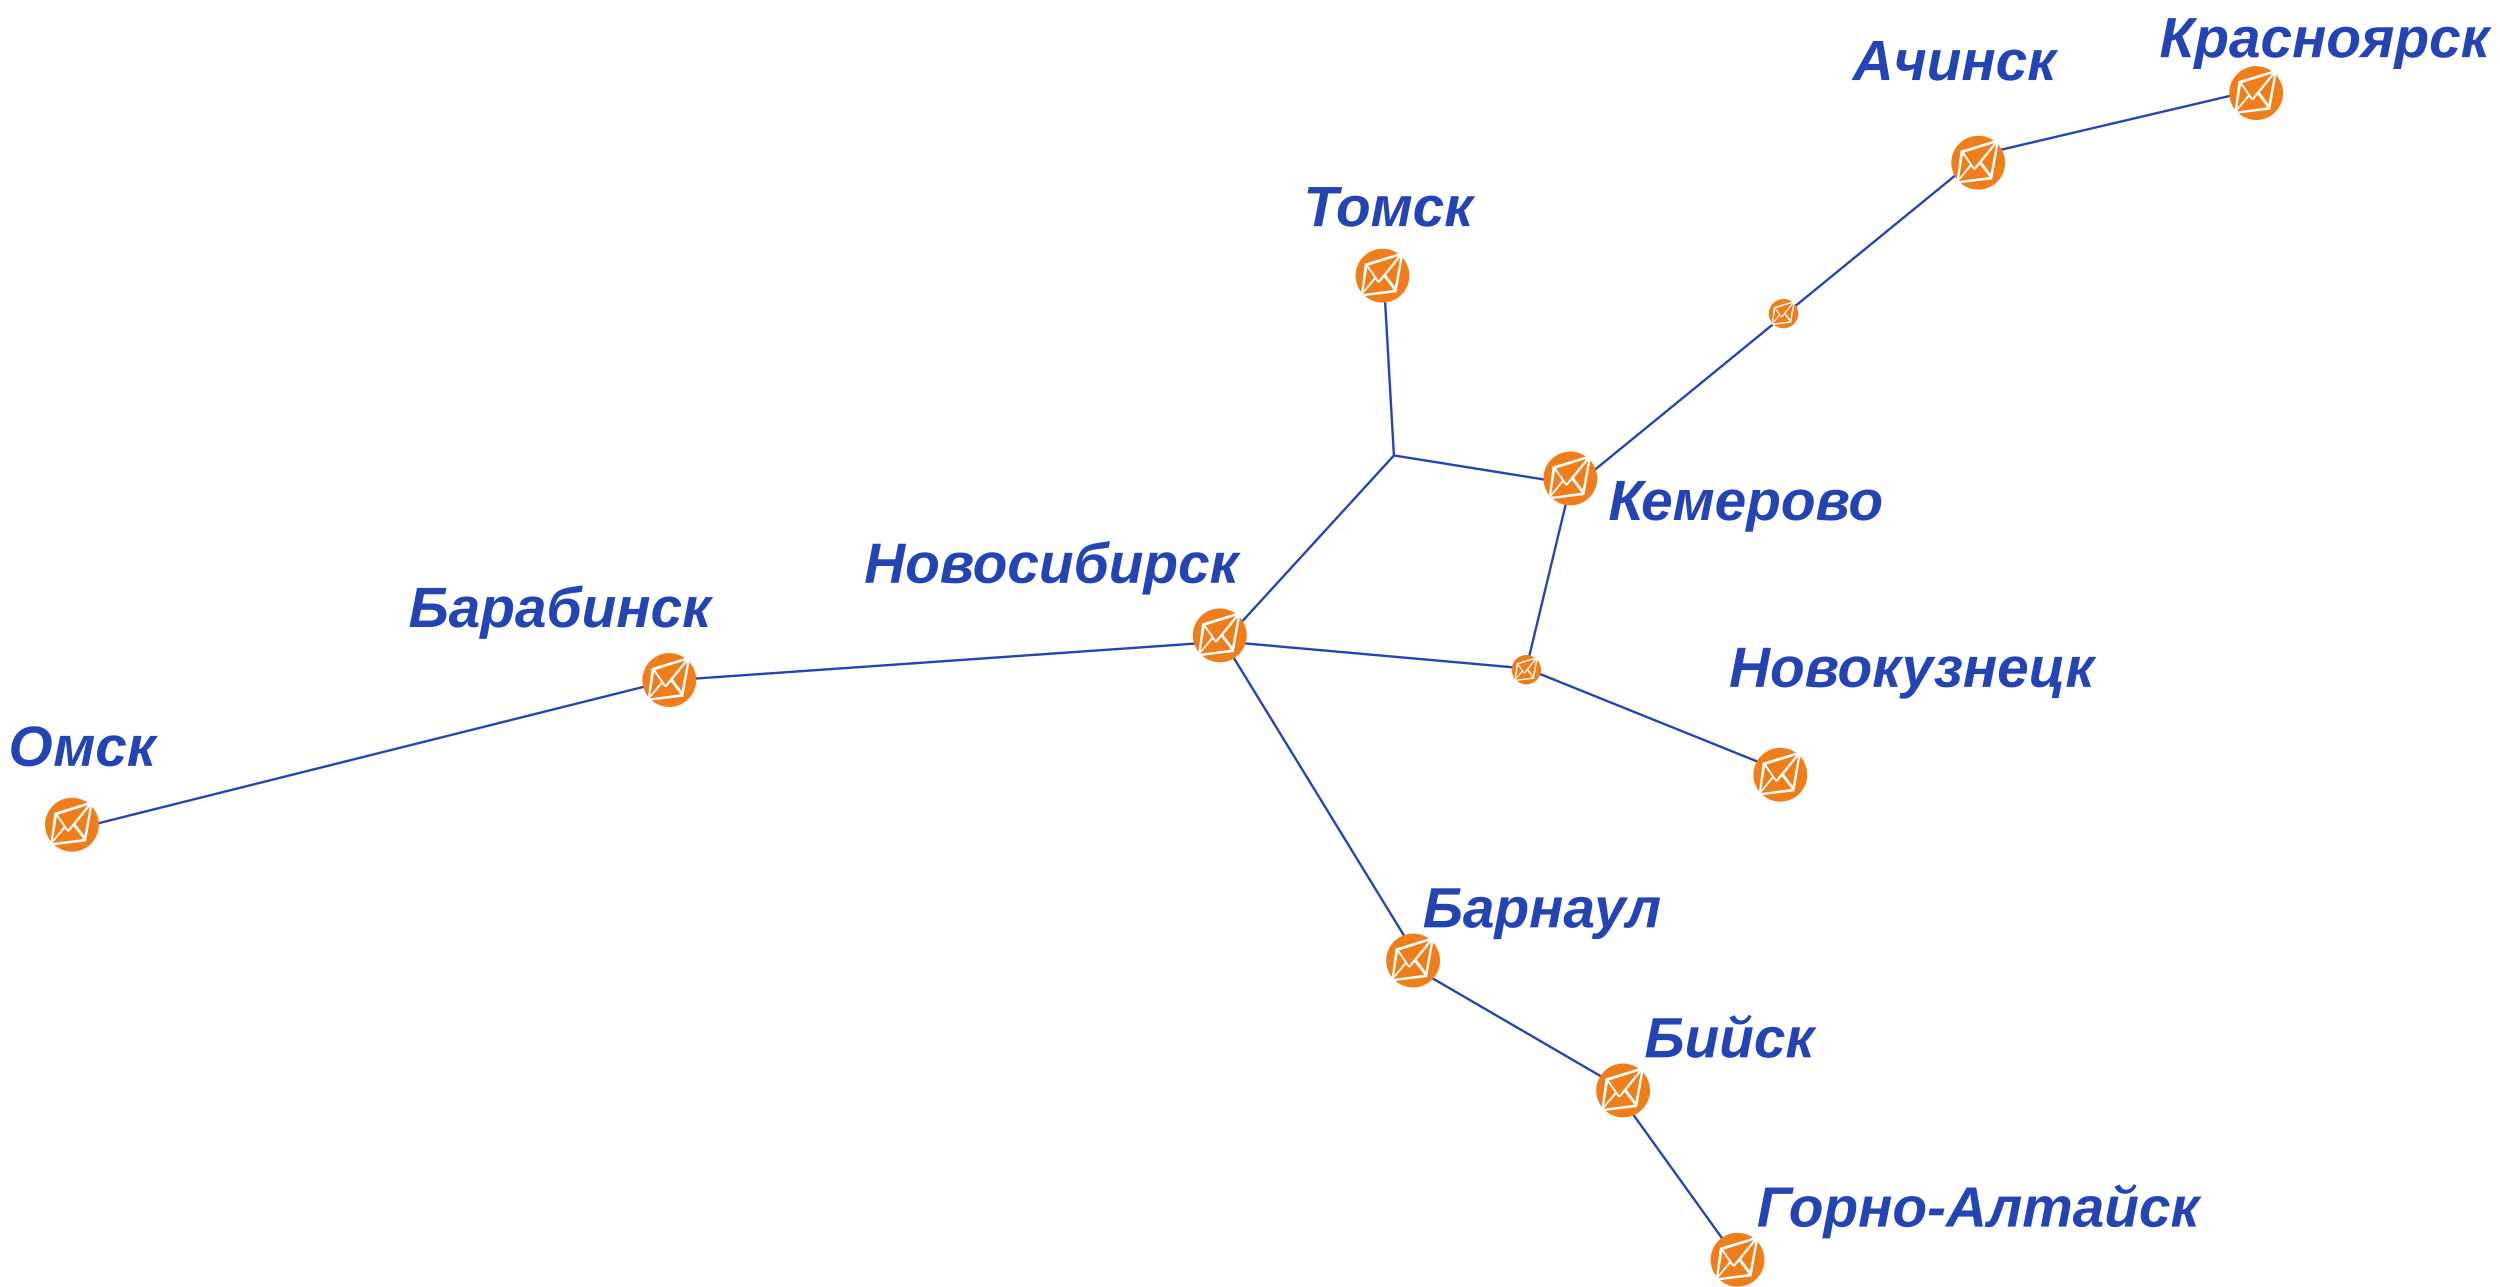
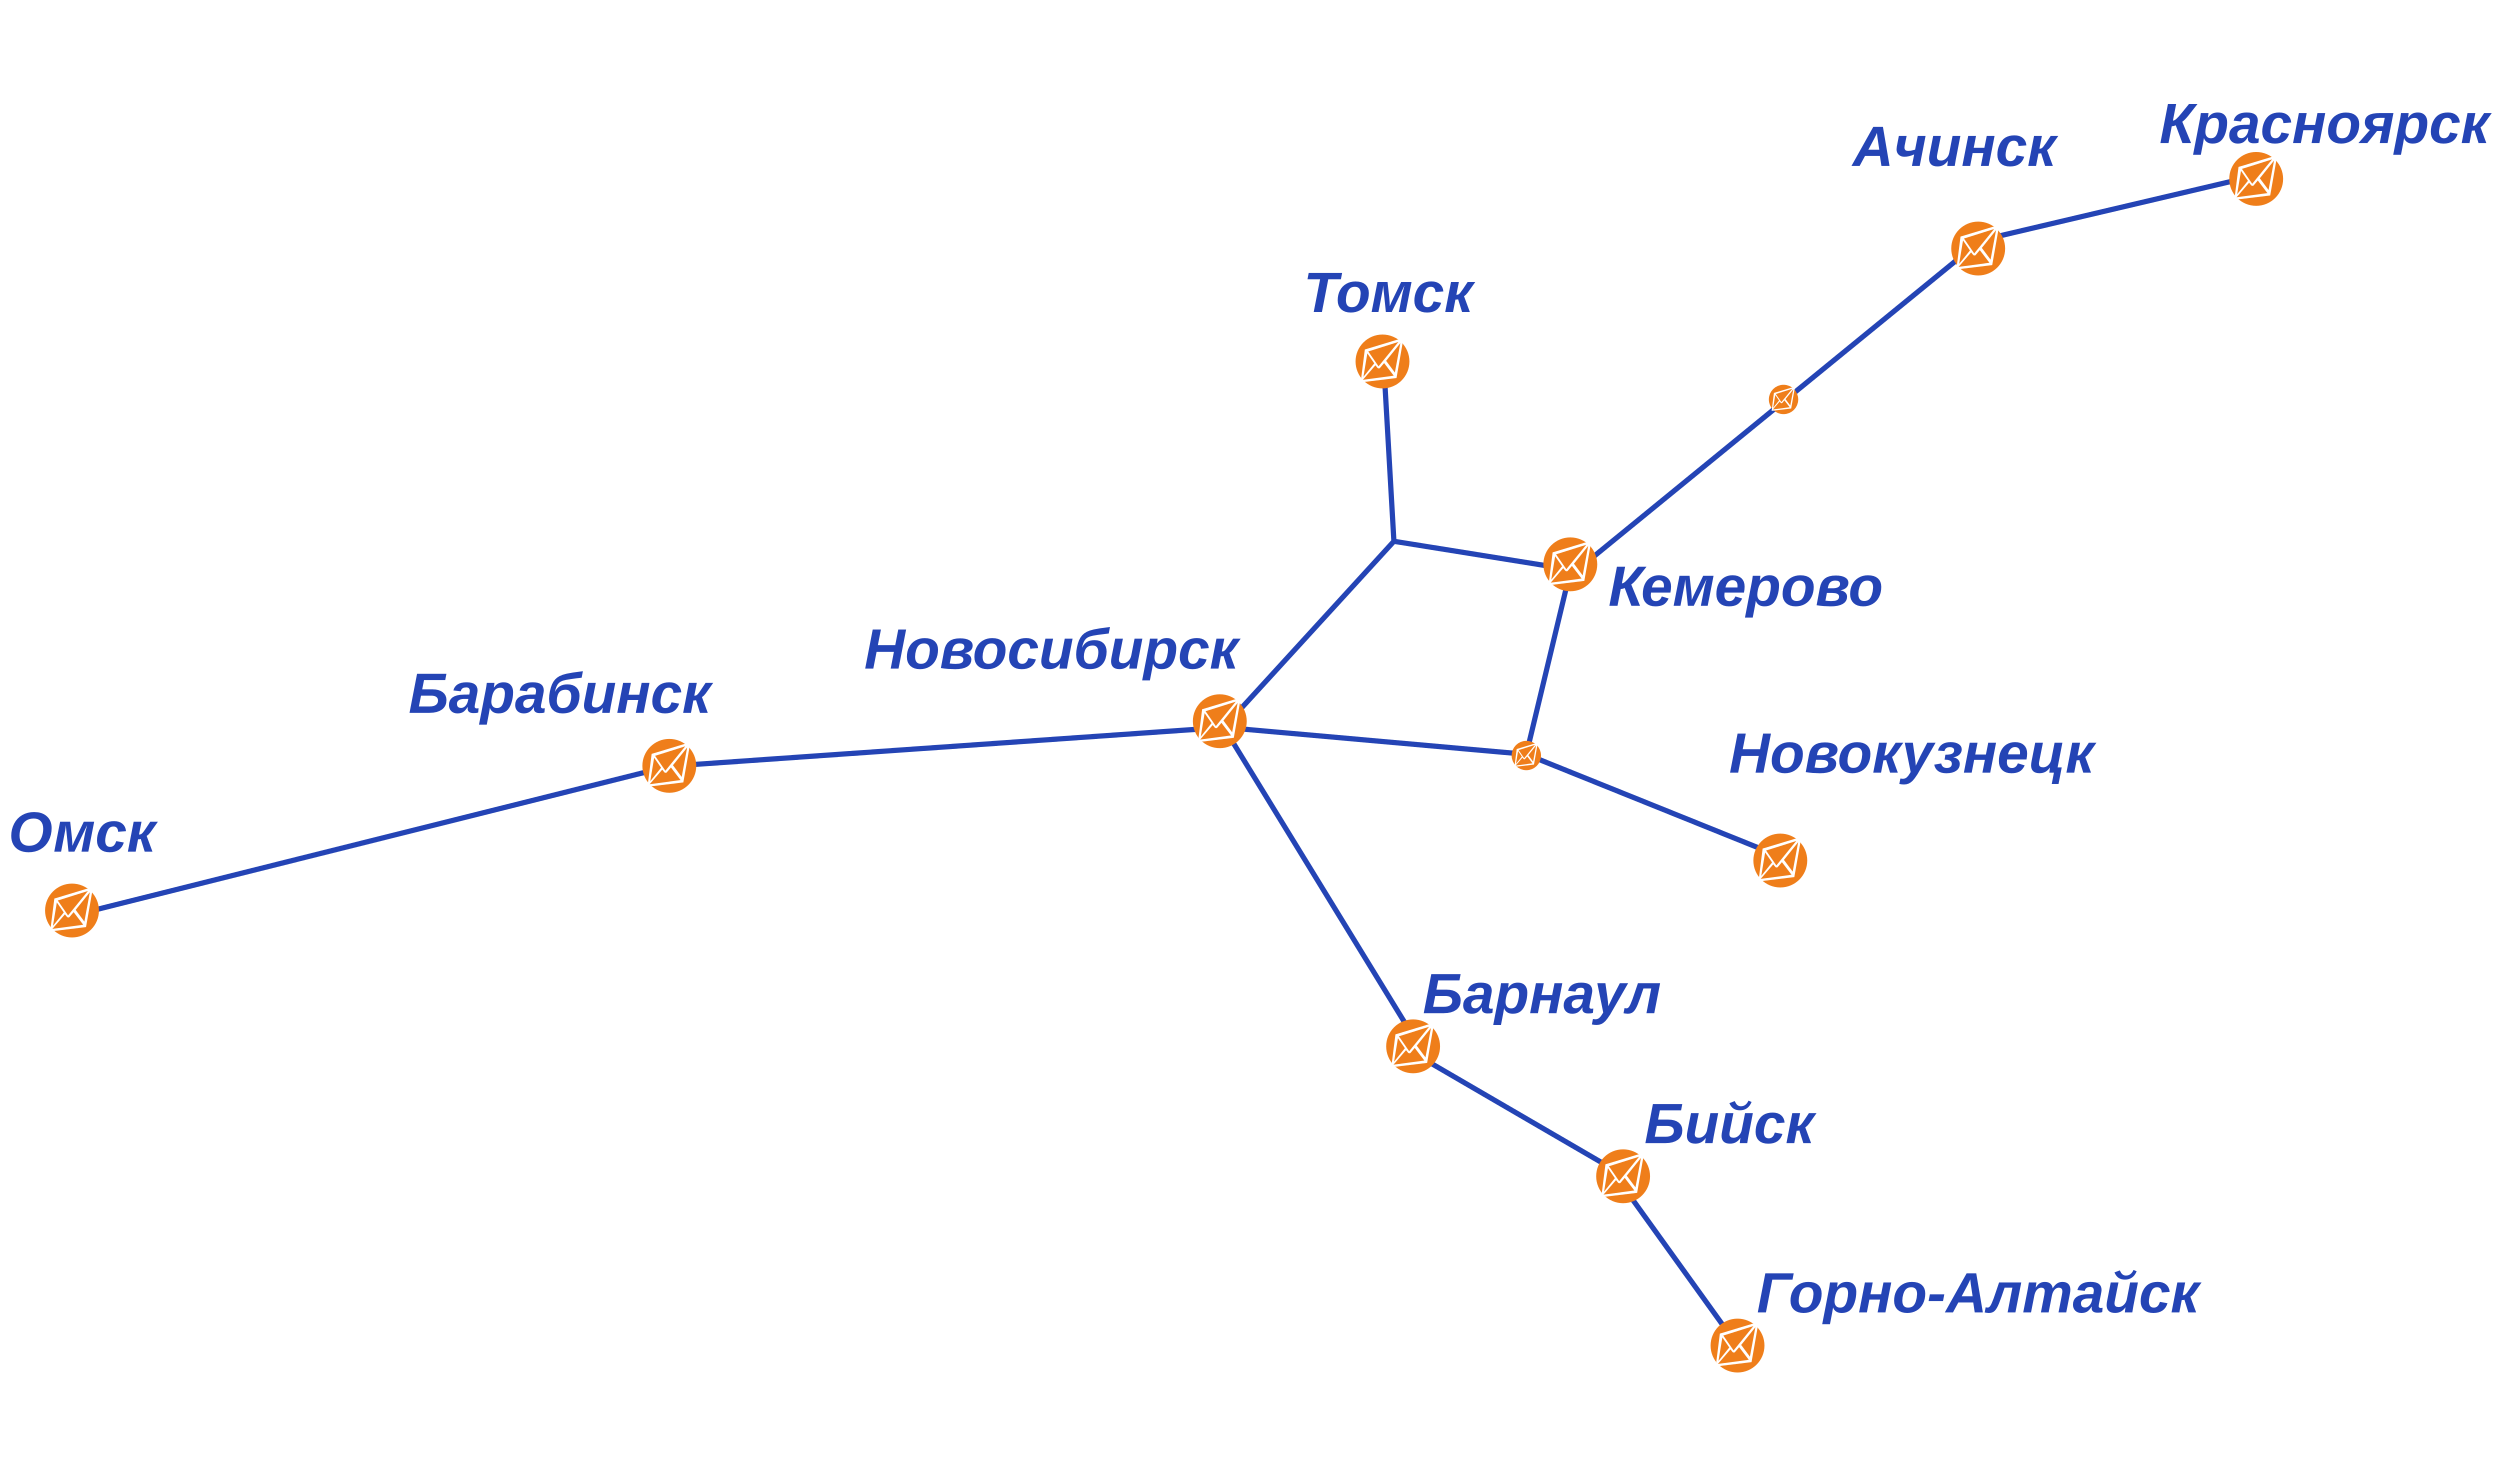
- <svg xmlns="http://www.w3.org/2000/svg" style="isolation:isolate" viewBox="0 0 791.131 407.174" width="791.131pt" height="407.174pt">
+ <svg xmlns="http://www.w3.org/2000/svg" style="isolation:isolate" viewBox="0 0 791.131 407.174" width="480px" height="280px">
  <defs>
    <clipPath id="_clipPath_prsAsthwQB55HfmImvu3IPLzssiUoNyx">
      <rect width="791.131" height="407.174" />
    </clipPath>
  </defs>
  <g clip-path="url(#_clipPath_prsAsthwQB55HfmImvu3IPLzssiUoNyx)">
    <path d=" M 441.106 144.132 L 441.106 144.132 L 437.883 87.856 L 441.106 144.132 L 441.106 144.132 L 441.106 144.132 L 441.106 144.132 L 441.106 144.132 L 441.106 144.132 L 441.106 144.132 Z  M 387.263 203.022 L 441.106 144.132 L 387.263 203.022 L 387.263 203.022 L 387.263 203.022 L 387.263 203.022 L 387.263 203.022 L 387.263 203.022 L 387.263 203.022 L 387.263 203.022 Z  M 387.263 203.022 L 449.14 303.955 L 387.263 203.022 L 387.263 203.022 L 387.263 203.022 L 387.263 203.022 L 387.263 203.022 L 387.263 203.022 L 387.263 203.022 L 387.263 203.022 L 387.263 203.022 L 387.263 203.022 L 387.263 203.022 Z  M 449.14 307.16 L 513.639 344.688 L 449.14 307.16 L 449.14 307.16 L 449.14 307.16 L 449.14 307.16 L 449.14 307.16 L 449.14 307.16 L 449.14 307.16 L 449.14 307.16 L 449.14 307.16 L 449.14 307.16 Z  M 549.847 398.65 L 513.639 348.267 L 549.847 398.65 L 549.847 398.65 L 549.847 398.65 L 549.847 398.65 L 549.847 398.65 L 549.847 398.65 L 549.847 398.65 L 549.847 398.65 L 549.847 398.65 Z  M 387.263 203.022 L 211.808 215.306 L 387.263 203.022 L 387.263 203.022 L 387.263 203.022 L 387.263 203.022 L 387.263 203.022 L 387.263 203.022 L 387.263 203.022 L 387.263 203.022 L 387.263 203.022 L 387.263 203.022 L 387.263 203.022 L 387.263 203.022 Z  M 211.808 215.306 L 22.787 262.596 L 211.808 215.306 L 211.808 215.306 L 211.808 215.306 L 211.808 215.306 L 211.808 215.306 L 211.808 215.306 L 211.808 215.306 L 211.808 215.306 L 211.808 215.306 L 211.808 215.306 L 211.808 215.306 L 211.808 215.306 Z  M 441.106 144.132 L 441.106 144.132 L 496.929 153.083 L 441.106 144.132 L 441.106 144.132 L 441.106 144.132 L 441.106 144.132 L 441.106 144.132 L 441.106 144.132 Z  M 499.269 153.083 L 626.619 49.077 L 499.269 153.083 L 499.269 153.083 L 499.269 153.083 L 499.269 153.083 L 499.269 153.083 Z  M 626.005 49.077 L 713.975 28.384 L 626.005 49.077 L 626.005 49.077 L 626.005 49.077 L 626.005 49.077 Z  M 387.263 203.022 L 483.013 211.557 L 387.263 203.022 L 387.263 203.022 L 387.263 203.022 Z  M 496.929 153.547 L 483.013 211.486 L 496.929 153.547 L 496.929 153.547 Z  M 483.013 211.557 L 565.495 244.77 L 483.013 211.557 Z " fill-rule="evenodd" fill="none" vector-effect="non-scaling-stroke" stroke-width="1" stroke="rgb(36,68,181)" stroke-linejoin="miter" stroke-linecap="square" stroke-miterlimit="3" />
    <text transform="matrix(0.898,0,0,0.898,129.273,198.421)" style="font-family:'Arial';font-weight:700;font-size:20px;font-style:italic;fill:#2444b5;stroke:none;">Барабинск</text>
    <text transform="matrix(0.898,0,0,0.898,555.933,388.159)" style="font-family:'Arial';font-weight:700;font-size:20px;font-style:italic;fill:#2444b5;stroke:none;">Горно-Алтайск</text>
    <text transform="matrix(0.898,0,0,0.898,273.468,184.426)" style="font-family:'Arial';font-weight:700;font-size:20px;font-style:italic;fill:#2444b5;stroke:none;">Новосибирск</text>
    <text transform="matrix(0.898,0,0,0.898,412.489,71.564)" style="font-family:'Arial';font-weight:700;font-size:20px;font-style:italic;fill:#2444b5;stroke:none;">Томск</text>
    <text transform="matrix(0.898,0,0,0.898,508.972,164.546)" style="font-family:'Arial';font-weight:700;font-size:20px;font-style:italic;fill:#2444b5;stroke:none;">Кемерово</text>
    <text transform="matrix(0.898,0,0,0.898,547.155,217.358)" style="font-family:'Arial';font-weight:700;font-size:20px;font-style:italic;fill:#2444b5;stroke:none;">Новокузнецк</text>
    <text transform="matrix(0.898,0,0,0.898,450.224,293.463)" style="font-family:'Arial';font-weight:700;font-size:20px;font-style:italic;fill:#2444b5;stroke:none;">Барнаул</text>
    <text transform="matrix(0.898,0,0,0.898,520.363,334.585)" style="font-family:'Arial';font-weight:700;font-size:20px;font-style:italic;fill:#2444b5;stroke:none;">Бийск</text>
    <text transform="matrix(0.898,0,0,0.898,586.273,25.342)" style="font-family:'Arial';font-weight:700;font-size:20px;font-style:italic;fill:#2444b5;stroke:none;">Ачинск</text>
    <text transform="matrix(0.898,0,0,0.898,683.346,18.105)" style="font-family:'Arial';font-weight:700;font-size:20px;font-style:italic;fill:#2444b5;stroke:none;">Красноярск</text>
    <text transform="matrix(0.898,0,0,0.898,2.676,242.36)" style="font-family:'Arial';font-weight:700;font-size:20px;font-style:italic;fill:#2444b5;stroke:none;">Омск</text>
    <g>
      <path d=" M 31.311 260.981 C 31.311 265.689 27.495 269.505 22.787 269.505 C 18.079 269.505 14.263 265.689 14.263 260.981 C 14.263 256.273 18.079 252.457 22.787 252.457 C 27.495 252.457 31.311 256.273 31.311 260.981 Z " fill="rgb(239,126,26)" />
      <path d=" M 17.195 257.19 L 15.877 267.593 L 27.225 266.223 L 29.453 253.479 L 17.195 257.19 Z " fill="rgb(255,255,255)" />
      <path d=" M 18.284 257.81 L 27.828 254.792 L 21.534 262.522 L 18.284 257.81 Z " fill-rule="evenodd" fill="rgb(239,126,26)" />
      <path d=" M 28.433 255.18 L 26.699 264.485 L 23.937 260.782 L 28.433 255.18 Z " fill-rule="evenodd" fill="rgb(239,126,26)" />
      <path d=" M 23.298 261.49 C 23.365 261.559 26.339 265.473 26.339 265.473 L 16.583 266.784 L 20.546 262.191 L 21.204 263.019 C 21.342 263.195 21.765 263.241 21.939 263.098 L 23.298 261.49 Z " fill-rule="evenodd" fill="rgb(239,126,26)" />
      <path d=" M 17.987 258.42 L 20.175 261.582 L 16.764 265.821 L 17.987 258.42 Z " fill-rule="evenodd" fill="rgb(239,126,26)" />
    </g>
    <g>
      <path d=" M 220.332 215.197 C 220.332 219.905 216.516 223.72 211.808 223.72 C 207.1 223.72 203.284 219.905 203.284 215.197 C 203.284 210.489 207.1 206.673 211.808 206.673 C 216.516 206.673 220.332 210.489 220.332 215.197 Z " fill="rgb(239,126,26)" />
      <path d=" M 206.216 211.406 L 204.898 221.809 L 216.246 220.439 L 218.475 207.695 L 206.216 211.406 Z " fill="rgb(255,255,255)" />
      <path d=" M 207.305 212.026 L 216.849 209.008 L 210.555 216.738 L 207.305 212.026 Z " fill-rule="evenodd" fill="rgb(239,126,26)" />
      <path d=" M 217.454 209.396 L 215.72 218.701 L 212.958 214.998 L 217.454 209.396 Z " fill-rule="evenodd" fill="rgb(239,126,26)" />
      <path d=" M 212.319 215.706 C 212.386 215.775 215.36 219.689 215.36 219.689 L 205.604 221 L 209.567 216.407 L 210.225 217.235 C 210.363 217.411 210.786 217.457 210.96 217.314 L 212.319 215.706 Z " fill-rule="evenodd" fill="rgb(239,126,26)" />
      <path d=" M 207.008 212.636 L 209.196 215.798 L 205.785 220.037 L 207.008 212.636 Z " fill-rule="evenodd" fill="rgb(239,126,26)" />
    </g>
    <g>
      <path d=" M 394.533 201.074 C 394.533 205.782 390.717 209.598 386.009 209.598 C 381.301 209.598 377.485 205.782 377.485 201.074 C 377.485 196.366 381.301 192.55 386.009 192.55 C 390.717 192.55 394.533 196.366 394.533 201.074 Z " fill="rgb(239,126,26)" />
      <path d=" M 380.416 197.283 L 379.099 207.686 L 390.446 206.316 L 392.675 193.572 L 380.416 197.283 Z " fill="rgb(255,255,255)" />
      <path d=" M 381.506 197.903 L 391.05 194.885 L 384.756 202.615 L 381.506 197.903 Z " fill-rule="evenodd" fill="rgb(239,126,26)" />
      <path d=" M 391.655 195.273 L 389.921 204.578 L 387.159 200.875 L 391.655 195.273 Z " fill-rule="evenodd" fill="rgb(239,126,26)" />
      <path d=" M 386.52 201.583 C 386.587 201.652 389.561 205.566 389.561 205.566 L 379.805 206.877 L 383.767 202.285 L 384.425 203.112 C 384.564 203.288 384.987 203.334 385.16 203.191 L 386.52 201.583 Z " fill-rule="evenodd" fill="rgb(239,126,26)" />
      <path d=" M 381.208 198.513 L 383.397 201.675 L 379.985 205.914 L 381.208 198.513 Z " fill-rule="evenodd" fill="rgb(239,126,26)" />
    </g>
    <g>
      <path d=" M 446.018 87.229 C 446.018 91.937 442.202 95.753 437.494 95.753 C 432.786 95.753 428.97 91.937 428.97 87.229 C 428.97 82.521 432.786 78.705 437.494 78.705 C 442.202 78.705 446.018 82.521 446.018 87.229 Z " fill="rgb(239,126,26)" />
      <path d=" M 431.901 83.438 L 430.584 93.841 L 441.931 92.471 L 444.16 79.727 L 431.901 83.438 Z " fill="rgb(255,255,255)" />
      <path d=" M 432.991 84.058 L 442.535 81.04 L 436.241 88.77 L 432.991 84.058 Z " fill-rule="evenodd" fill="rgb(239,126,26)" />
      <path d=" M 443.14 81.428 L 441.406 90.733 L 438.644 87.03 L 443.14 81.428 Z " fill-rule="evenodd" fill="rgb(239,126,26)" />
      <path d=" M 438.005 87.738 C 438.072 87.807 441.046 91.721 441.046 91.721 L 431.29 93.032 L 435.252 88.439 L 435.91 89.267 C 436.049 89.443 436.472 89.489 436.645 89.346 L 438.005 87.738 Z " fill-rule="evenodd" fill="rgb(239,126,26)" />
      <path d=" M 432.693 84.668 L 434.882 87.83 L 431.47 92.069 L 432.693 84.668 Z " fill-rule="evenodd" fill="rgb(239,126,26)" />
    </g>
    <g>
      <path d=" M 505.452 151.427 C 505.452 156.134 501.637 159.95 496.928 159.95 C 492.22 159.95 488.405 156.134 488.405 151.427 C 488.405 146.719 492.22 142.902 496.928 142.902 C 501.637 142.902 505.452 146.719 505.452 151.427 Z " fill="rgb(239,126,26)" />
      <path d=" M 491.336 147.636 L 490.019 158.038 L 501.366 156.668 L 503.595 143.925 L 491.336 147.636 Z " fill="rgb(255,255,255)" />
      <path d=" M 492.426 148.256 L 501.969 145.238 L 495.676 152.968 L 492.426 148.256 Z " fill-rule="evenodd" fill="rgb(239,126,26)" />
      <path d=" M 502.575 145.625 L 500.841 154.93 L 498.079 151.228 L 502.575 145.625 Z " fill-rule="evenodd" fill="rgb(239,126,26)" />
      <path d=" M 497.439 151.935 C 497.506 152.005 500.481 155.919 500.481 155.919 L 490.725 157.23 L 494.687 152.637 L 495.345 153.464 C 495.484 153.64 495.907 153.686 496.08 153.544 L 497.439 151.935 Z " fill-rule="evenodd" fill="rgb(239,126,26)" />
      <path d=" M 492.128 148.865 L 494.317 152.028 L 490.905 156.266 L 492.128 148.865 Z " fill-rule="evenodd" fill="rgb(239,126,26)" />
    </g>
    <g>
      <path d=" M 571.907 245.159 C 571.907 249.867 568.091 253.683 563.383 253.683 C 558.675 253.683 554.859 249.867 554.859 245.159 C 554.859 240.451 558.675 236.635 563.383 236.635 C 568.091 236.635 571.907 240.451 571.907 245.159 Z " fill="rgb(239,126,26)" />
      <path d=" M 557.791 241.369 L 556.474 251.771 L 567.821 250.401 L 570.05 237.658 L 557.791 241.369 Z " fill="rgb(255,255,255)" />
      <path d=" M 558.881 241.989 L 568.424 238.971 L 562.131 246.701 L 558.881 241.989 Z " fill-rule="evenodd" fill="rgb(239,126,26)" />
      <path d=" M 569.03 239.358 L 567.296 248.663 L 564.533 244.96 L 569.03 239.358 Z " fill-rule="evenodd" fill="rgb(239,126,26)" />
      <path d=" M 563.894 245.668 C 563.961 245.737 566.935 249.652 566.935 249.652 L 557.18 250.963 L 561.142 246.37 L 561.8 247.197 C 561.938 247.373 562.361 247.419 562.535 247.277 L 563.894 245.668 Z " fill-rule="evenodd" fill="rgb(239,126,26)" />
      <path d=" M 558.583 242.598 L 560.772 245.76 L 557.36 249.999 L 558.583 242.598 Z " fill-rule="evenodd" fill="rgb(239,126,26)" />
    </g>
    <g>
      <path d=" M 455.709 303.955 C 455.709 308.663 451.893 312.479 447.185 312.479 C 442.477 312.479 438.661 308.663 438.661 303.955 C 438.661 299.247 442.477 295.431 447.185 295.431 C 451.893 295.431 455.709 299.247 455.709 303.955 Z " fill="rgb(239,126,26)" />
      <path d=" M 441.592 300.164 L 440.275 310.567 L 451.622 309.197 L 453.851 296.453 L 441.592 300.164 Z " fill="rgb(255,255,255)" />
      <path d=" M 442.682 300.784 L 452.226 297.766 L 445.932 305.496 L 442.682 300.784 Z " fill-rule="evenodd" fill="rgb(239,126,26)" />
      <path d=" M 452.831 298.154 L 451.097 307.459 L 448.335 303.756 L 452.831 298.154 Z " fill-rule="evenodd" fill="rgb(239,126,26)" />
      <path d=" M 447.696 304.464 C 447.763 304.533 450.737 308.447 450.737 308.447 L 440.981 309.758 L 444.943 305.166 L 445.601 305.993 C 445.74 306.169 446.163 306.215 446.336 306.072 L 447.696 304.464 Z " fill-rule="evenodd" fill="rgb(239,126,26)" />
      <path d=" M 442.384 301.394 L 444.573 304.556 L 441.161 308.795 L 442.384 301.394 Z " fill-rule="evenodd" fill="rgb(239,126,26)" />
    </g>
    <g>
      <path d=" M 522.163 345.077 C 522.163 349.785 518.347 353.601 513.639 353.601 C 508.931 353.601 505.115 349.785 505.115 345.077 C 505.115 340.369 508.931 336.553 513.639 336.553 C 518.347 336.553 522.163 340.369 522.163 345.077 Z " fill="rgb(239,126,26)" />
      <path d=" M 508.047 341.286 L 506.73 351.689 L 518.077 350.319 L 520.306 337.575 L 508.047 341.286 Z " fill="rgb(255,255,255)" />
      <path d=" M 509.137 341.906 L 518.68 338.888 L 512.387 346.618 L 509.137 341.906 Z " fill-rule="evenodd" fill="rgb(239,126,26)" />
      <path d=" M 519.286 339.276 L 517.552 348.581 L 514.789 344.878 L 519.286 339.276 Z " fill-rule="evenodd" fill="rgb(239,126,26)" />
      <path d=" M 514.15 345.586 C 514.217 345.655 517.191 349.569 517.191 349.569 L 507.436 350.88 L 511.398 346.288 L 512.056 347.115 C 512.194 347.291 512.618 347.337 512.791 347.194 L 514.15 345.586 Z " fill-rule="evenodd" fill="rgb(239,126,26)" />
      <path d=" M 508.839 342.516 L 511.028 345.678 L 507.616 349.917 L 508.839 342.516 Z " fill-rule="evenodd" fill="rgb(239,126,26)" />
    </g>
    <g>
      <path d=" M 558.37 398.65 C 558.37 403.358 554.555 407.174 549.846 407.174 C 545.138 407.174 541.323 403.358 541.323 398.65 C 541.323 393.942 545.138 390.126 549.846 390.126 C 554.555 390.126 558.37 393.942 558.37 398.65 Z " fill="rgb(239,126,26)" />
      <path d=" M 544.254 394.86 L 542.937 405.262 L 554.284 403.892 L 556.513 391.149 L 544.254 394.86 Z " fill="rgb(255,255,255)" />
      <path d=" M 545.344 395.48 L 554.887 392.462 L 548.594 400.192 L 545.344 395.48 Z " fill-rule="evenodd" fill="rgb(239,126,26)" />
      <path d=" M 555.493 392.849 L 553.759 402.154 L 550.997 398.451 L 555.493 392.849 Z " fill-rule="evenodd" fill="rgb(239,126,26)" />
      <path d=" M 550.357 399.159 C 550.424 399.228 553.399 403.143 553.399 403.143 L 543.643 404.454 L 547.605 399.861 L 548.263 400.688 C 548.402 400.864 548.825 400.91 548.998 400.768 L 550.357 399.159 Z " fill-rule="evenodd" fill="rgb(239,126,26)" />
      <path d=" M 545.046 396.089 L 547.235 399.251 L 543.823 403.49 L 545.046 396.089 Z " fill-rule="evenodd" fill="rgb(239,126,26)" />
    </g>
    <g>
      <path d=" M 487.663 211.93 C 487.663 214.498 485.581 216.579 483.013 216.579 C 480.445 216.579 478.364 214.498 478.364 211.93 C 478.364 209.362 480.445 207.281 483.013 207.281 C 485.581 207.281 487.663 209.362 487.663 211.93 Z " fill="rgb(239,126,26)" />
      <path d=" M 479.963 209.863 L 479.244 215.537 L 485.434 214.789 L 486.65 207.838 L 479.963 209.863 Z " fill="rgb(255,255,255)" />
      <path d=" M 480.557 210.201 L 485.763 208.555 L 482.33 212.771 L 480.557 210.201 Z " fill-rule="evenodd" fill="rgb(239,126,26)" />
      <path d=" M 486.093 208.766 L 485.147 213.841 L 483.641 211.822 L 486.093 208.766 Z " fill-rule="evenodd" fill="rgb(239,126,26)" />
      <path d=" M 483.292 212.208 C 483.329 212.245 484.951 214.381 484.951 214.381 L 479.63 215.096 L 481.791 212.591 L 482.15 213.042 C 482.225 213.138 482.456 213.163 482.551 213.085 L 483.292 212.208 Z " fill-rule="evenodd" fill="rgb(239,126,26)" />
      <path d=" M 480.395 210.533 L 481.589 212.258 L 479.728 214.57 L 480.395 210.533 Z " fill-rule="evenodd" fill="rgb(239,126,26)" />
    </g>
    <g>
      <path d=" M 569.056 99.252 C 569.056 101.82 566.974 103.901 564.406 103.901 C 561.838 103.901 559.757 101.82 559.757 99.252 C 559.757 96.684 561.838 94.602 564.406 94.602 C 566.974 94.602 569.056 96.684 569.056 99.252 Z " fill="rgb(239,126,26)" />
      <path d=" M 561.356 97.184 L 560.637 102.858 L 566.827 102.111 L 568.043 95.16 L 561.356 97.184 Z " fill="rgb(255,255,255)" />
      <path d=" M 561.95 97.523 L 567.156 95.876 L 563.723 100.093 L 561.95 97.523 Z " fill-rule="evenodd" fill="rgb(239,126,26)" />
      <path d=" M 567.486 96.088 L 566.54 101.163 L 565.034 99.144 L 567.486 96.088 Z " fill-rule="evenodd" fill="rgb(239,126,26)" />
      <path d=" M 564.685 99.53 C 564.722 99.567 566.344 101.702 566.344 101.702 L 561.023 102.417 L 563.184 99.912 L 563.543 100.364 C 563.618 100.46 563.849 100.485 563.944 100.407 L 564.685 99.53 Z " fill-rule="evenodd" fill="rgb(239,126,26)" />
      <path d=" M 561.788 97.855 L 562.982 99.58 L 561.121 101.892 L 561.788 97.855 Z " fill-rule="evenodd" fill="rgb(239,126,26)" />
    </g>
    <g>
      <path d=" M 634.529 51.493 C 634.529 56.201 630.714 60.017 626.006 60.017 C 621.298 60.017 617.482 56.201 617.482 51.493 C 617.482 46.785 621.298 42.969 626.006 42.969 C 630.714 42.969 634.529 46.785 634.529 51.493 Z " fill="rgb(239,126,26)" />
      <path d=" M 620.413 47.702 L 619.096 58.105 L 630.443 56.735 L 632.672 43.991 L 620.413 47.702 Z " fill="rgb(255,255,255)" />
      <path d=" M 621.503 48.322 L 631.047 45.304 L 624.753 53.034 L 621.503 48.322 Z " fill-rule="evenodd" fill="rgb(239,126,26)" />
      <path d=" M 631.652 45.692 L 629.918 54.997 L 627.156 51.294 L 631.652 45.692 Z " fill-rule="evenodd" fill="rgb(239,126,26)" />
      <path d=" M 626.517 52.002 C 626.584 52.071 629.558 55.985 629.558 55.985 L 619.802 57.296 L 623.764 52.704 L 624.422 53.531 C 624.561 53.707 624.984 53.753 625.157 53.61 L 626.517 52.002 Z " fill-rule="evenodd" fill="rgb(239,126,26)" />
      <path d=" M 621.205 48.932 L 623.394 52.094 L 619.982 56.333 L 621.205 48.932 Z " fill-rule="evenodd" fill="rgb(239,126,26)" />
    </g>
    <g>
      <path d=" M 722.499 29.458 C 722.499 34.166 718.683 37.982 713.975 37.982 C 709.267 37.982 705.451 34.166 705.451 29.458 C 705.451 24.751 709.267 20.934 713.975 20.934 C 718.683 20.934 722.499 24.751 722.499 29.458 Z " fill="rgb(239,126,26)" />
      <path d=" M 708.383 25.668 L 707.066 36.07 L 718.413 34.7 L 720.642 21.957 L 708.383 25.668 Z " fill="rgb(255,255,255)" />
      <path d=" M 709.472 26.288 L 719.016 23.27 L 712.723 31 L 709.472 26.288 Z " fill-rule="evenodd" fill="rgb(239,126,26)" />
      <path d=" M 719.621 23.657 L 717.888 32.962 L 715.125 29.259 L 719.621 23.657 Z " fill-rule="evenodd" fill="rgb(239,126,26)" />
      <path d=" M 714.486 29.967 C 714.553 30.036 717.527 33.951 717.527 33.951 L 707.772 35.262 L 711.734 30.669 L 712.392 31.496 C 712.53 31.672 712.953 31.718 713.127 31.576 L 714.486 29.967 Z " fill-rule="evenodd" fill="rgb(239,126,26)" />
      <path d=" M 709.175 26.897 L 711.363 30.059 L 707.952 34.298 L 709.175 26.897 Z " fill-rule="evenodd" fill="rgb(239,126,26)" />
    </g>
  </g>
</svg>
